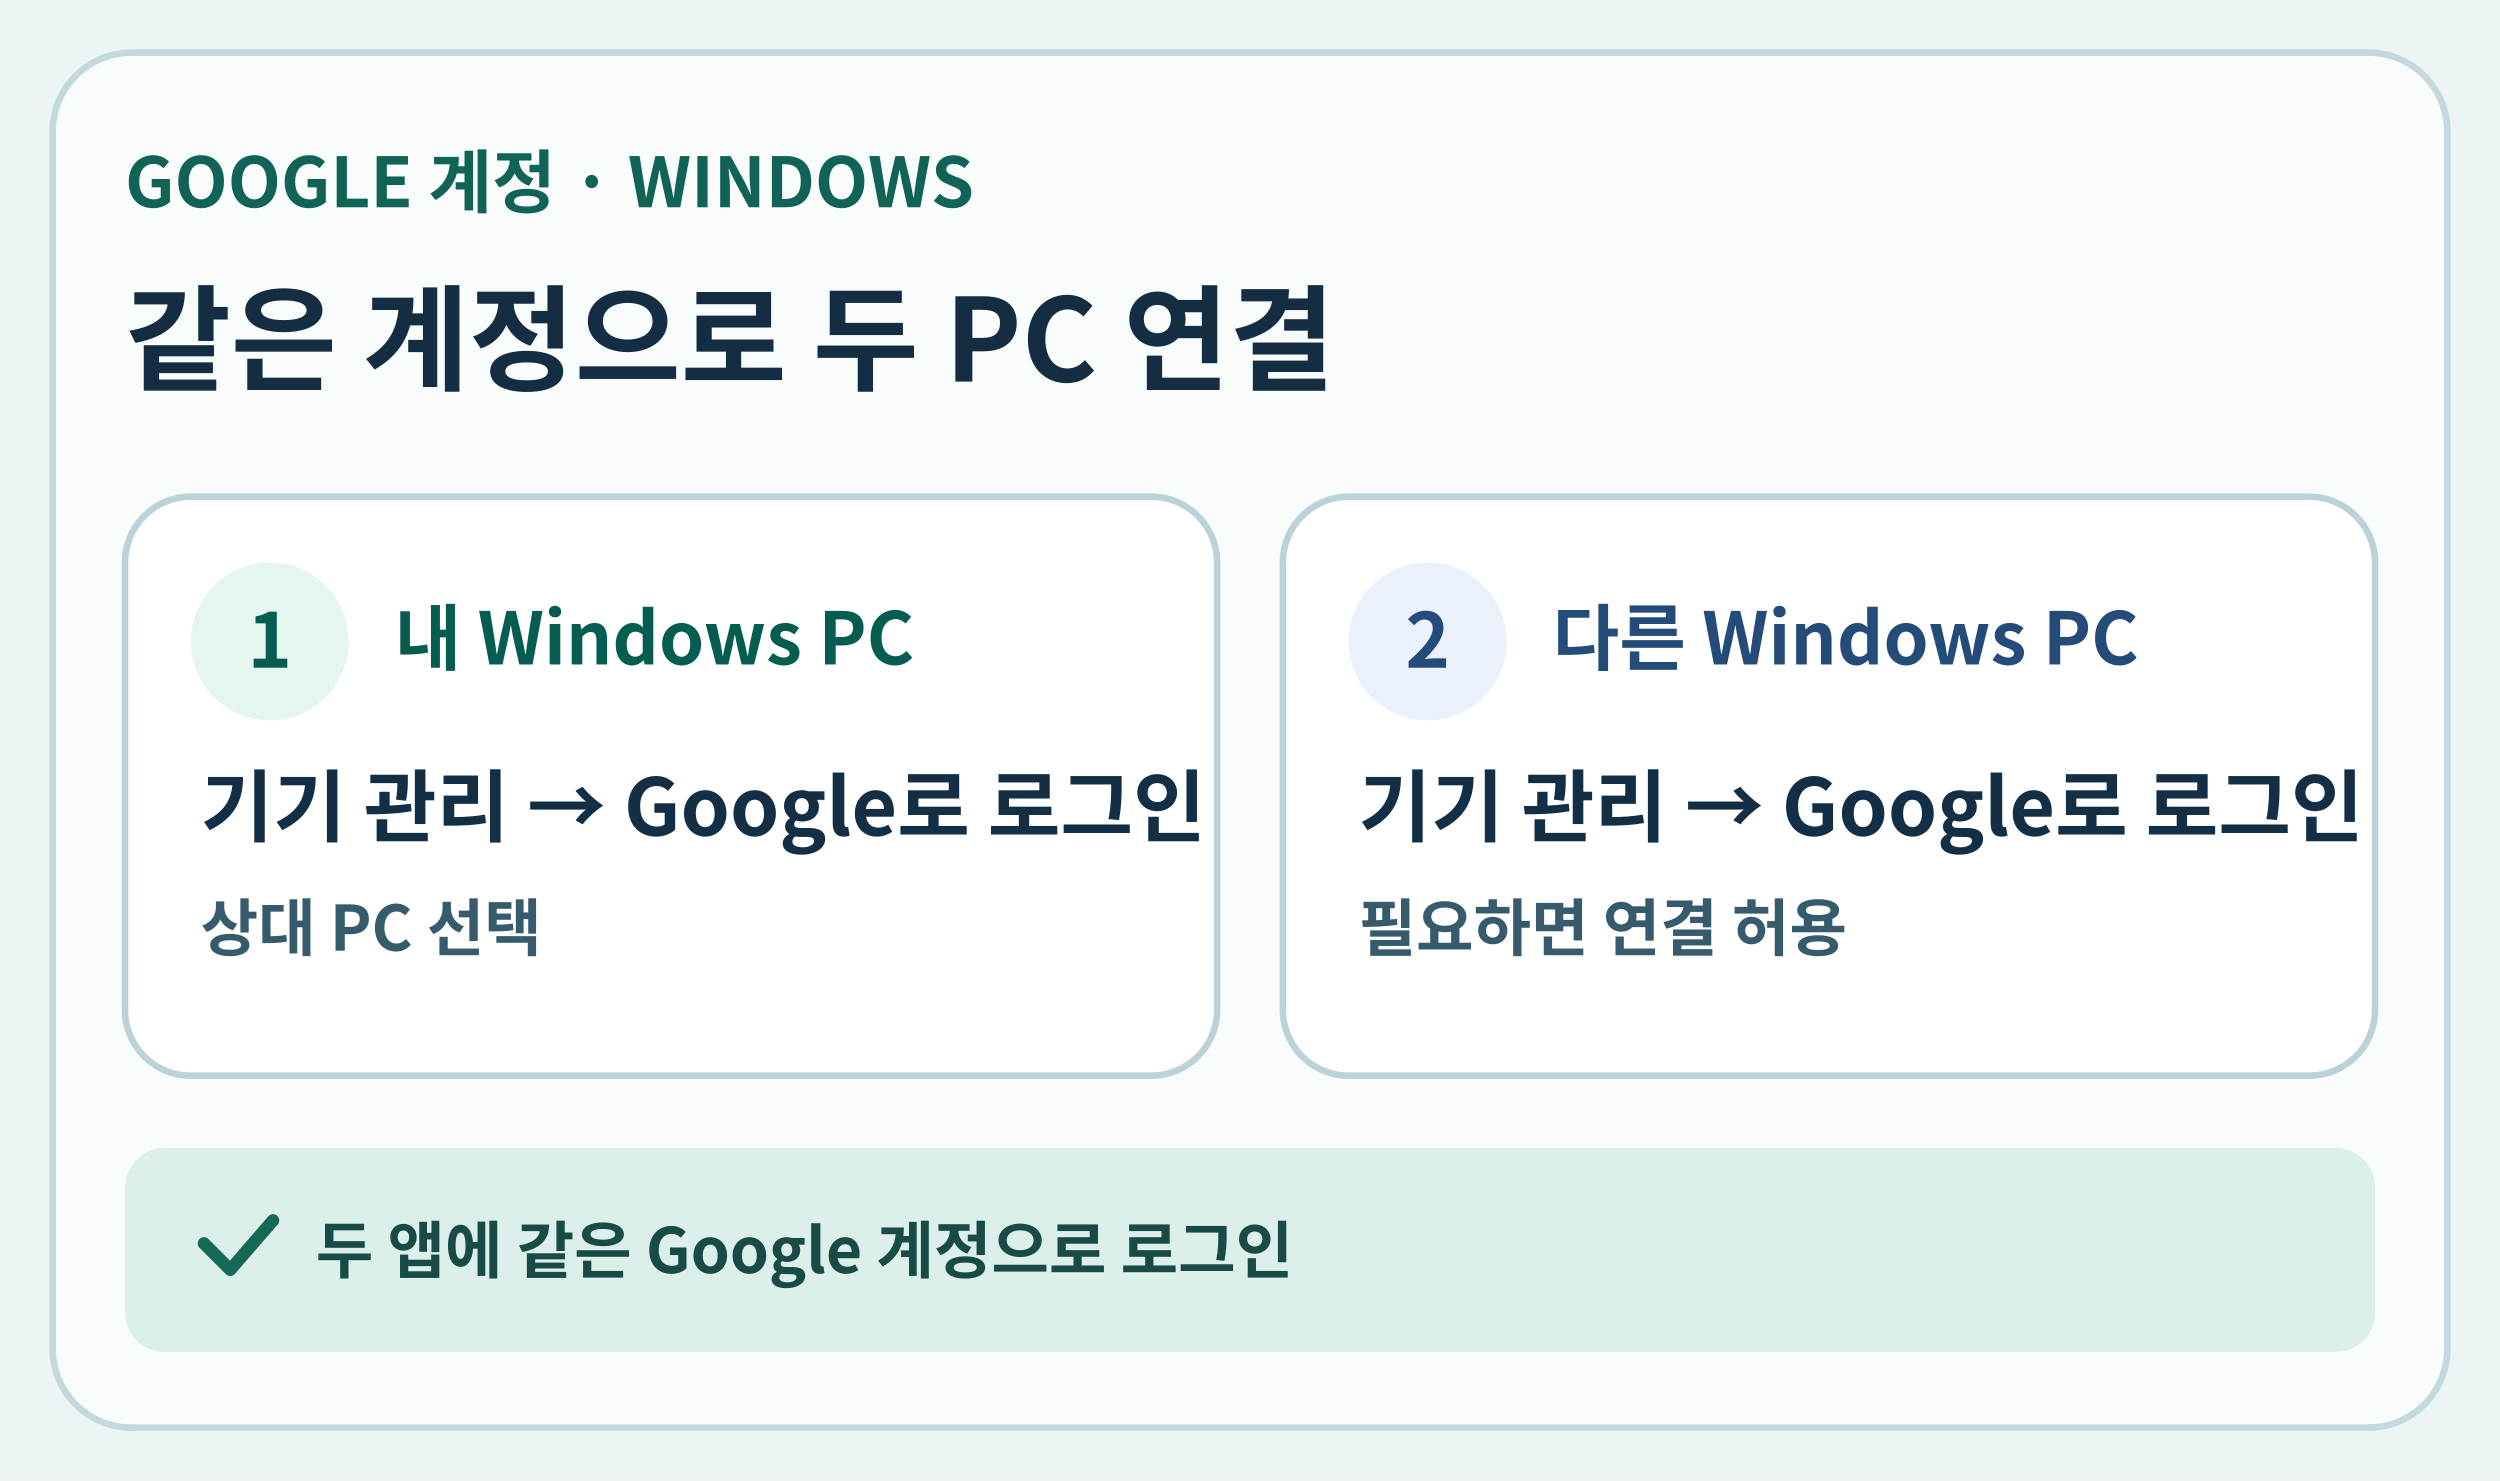
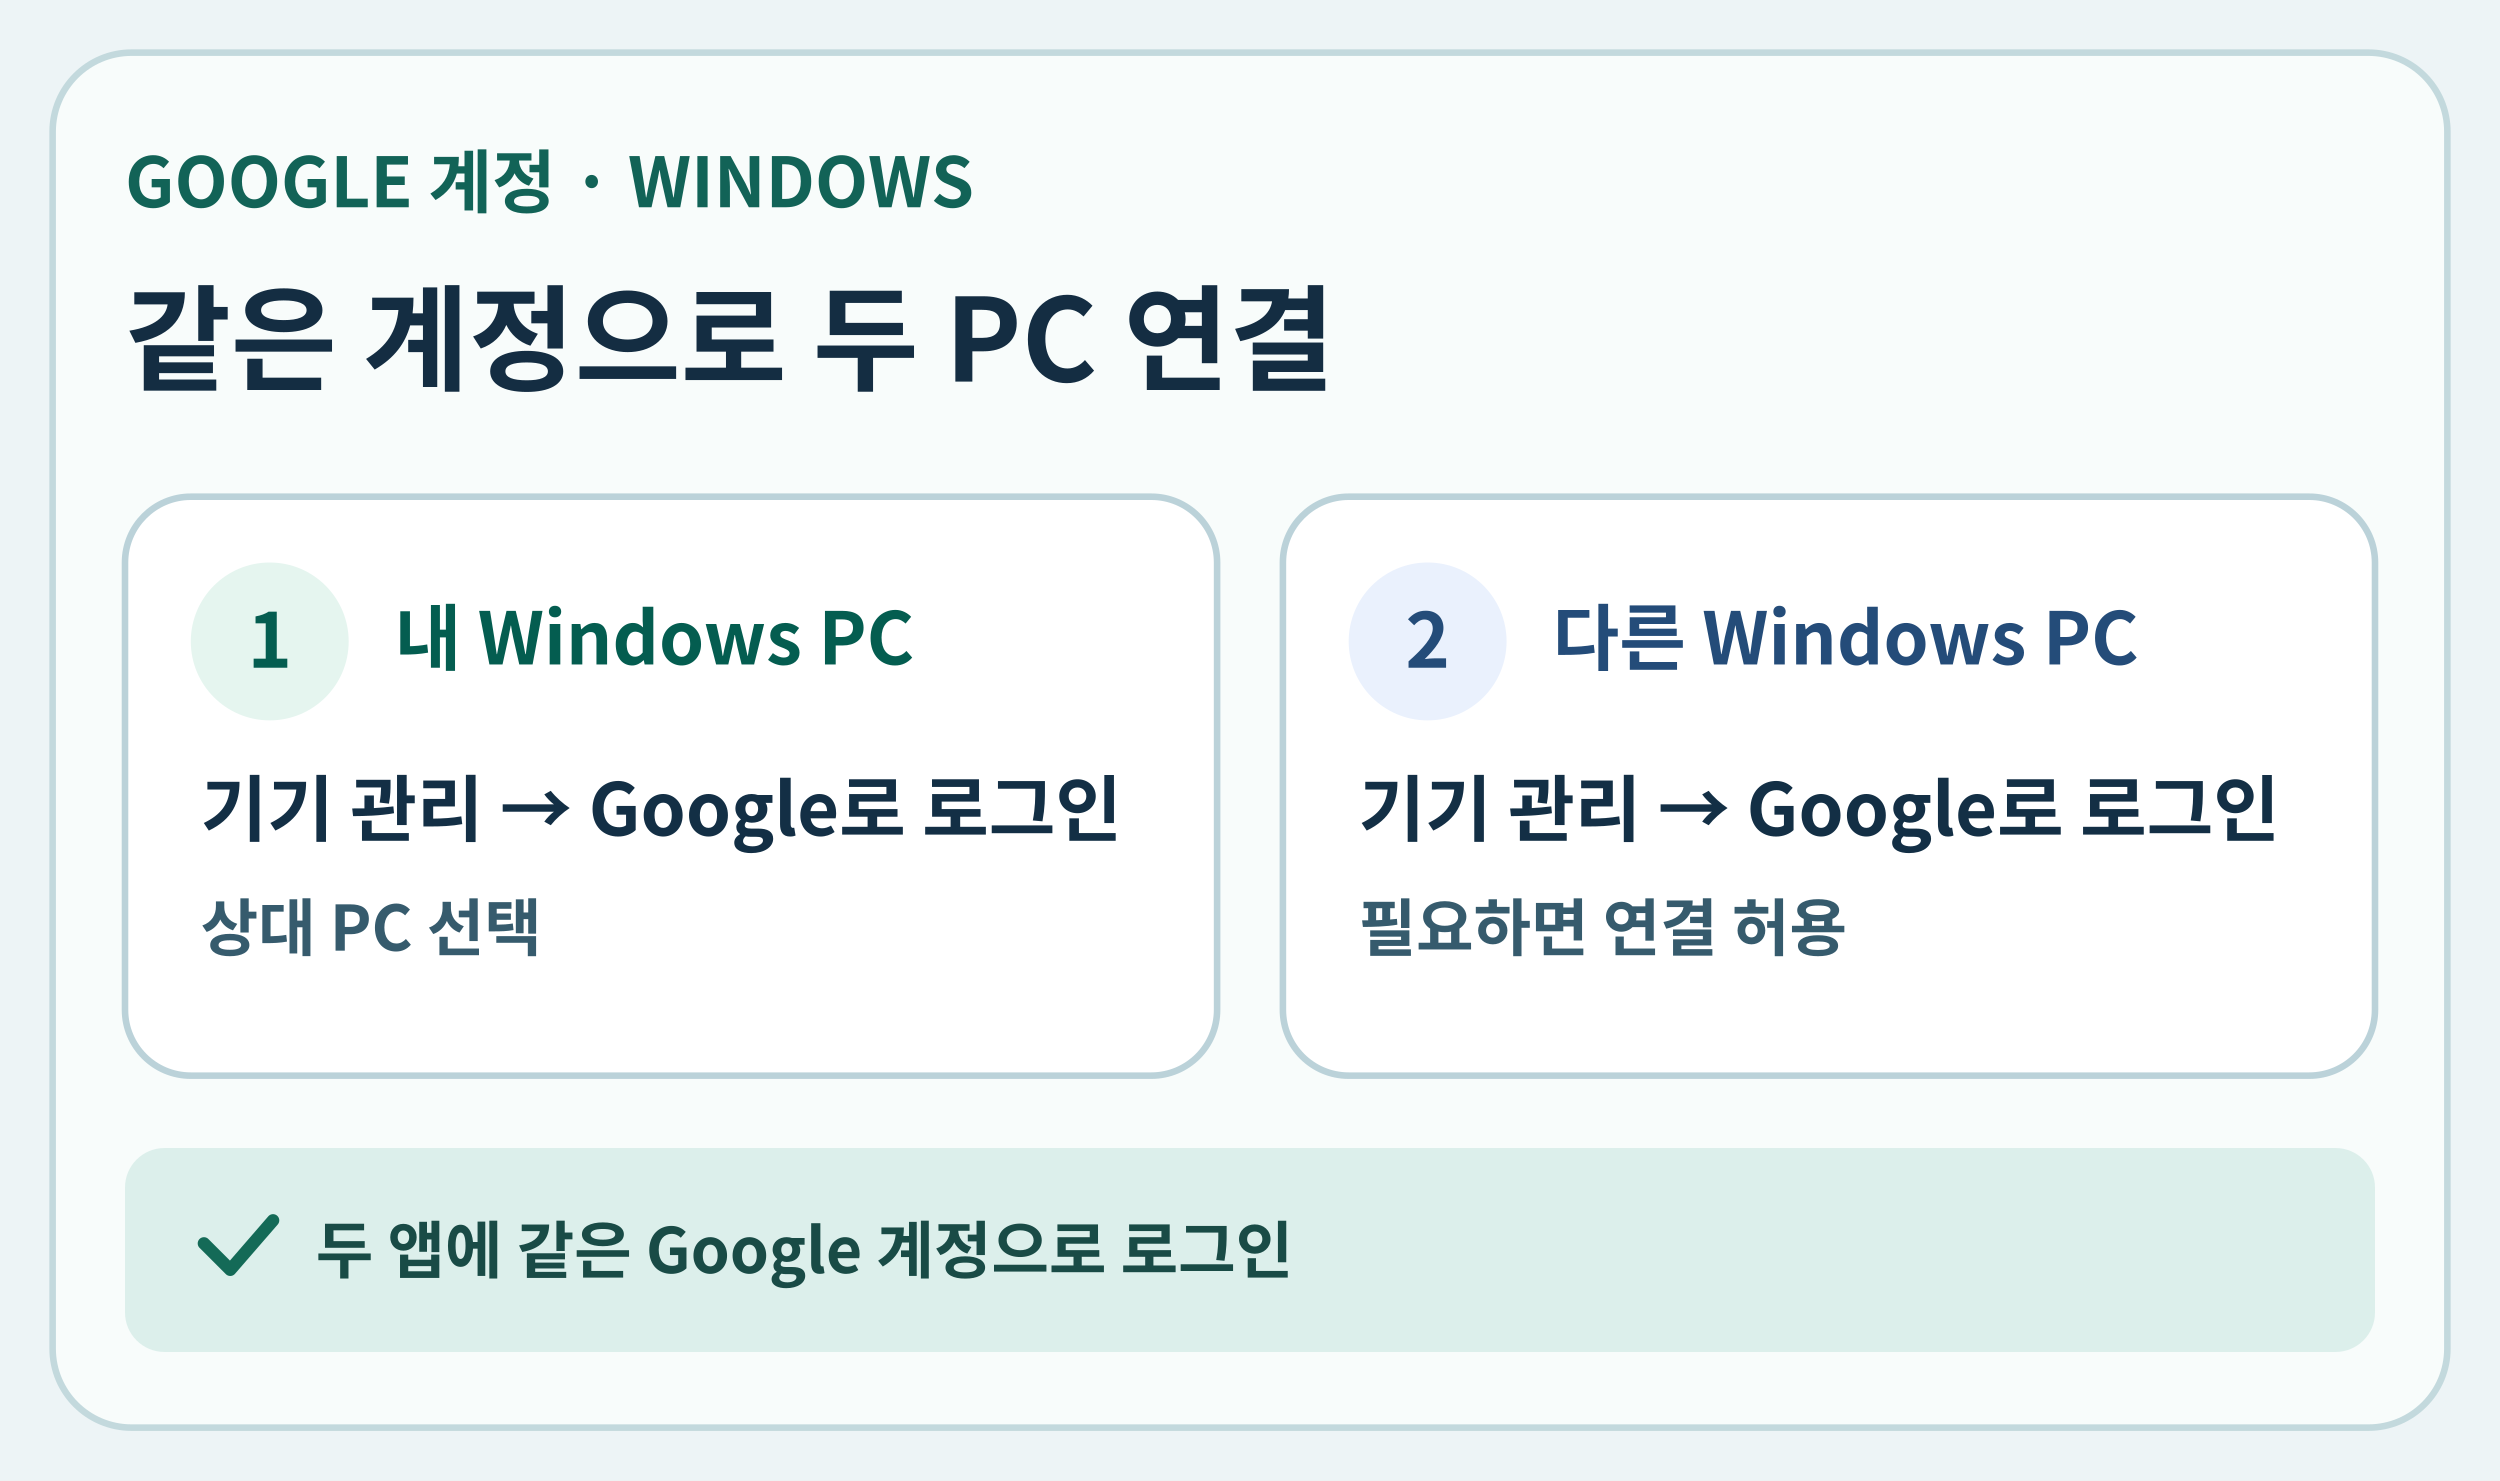
<svg xmlns="http://www.w3.org/2000/svg" width="760" height="450" viewBox="0 0 760 450" lang="ko">
  <rect width="760" height="450" fill="#edf4f6" />
  <rect x="16" y="16" width="728" height="418" rx="24" fill="#f8fcfb" stroke="#c3d9dd" stroke-width="2" />
  <g font-family="system-ui, Malgun Gothic, Apple SD Gothic Neo, Noto Sans CJK KR, sans-serif">
    <text x="38" y="63" fill="#126357" font-size="21" font-weight="840" text-anchor="start">GOOGLE 계정 · WINDOWS</text>
    <text x="38" y="116" fill="#142d42" font-size="35" font-weight="850" text-anchor="start">같은 계정으로 두 PC 연결</text>
    <rect x="38" y="151" width="332" height="176" rx="20" fill="#fff" stroke="#bbd2d9" stroke-width="2" />
    <circle cx="82" cy="195" r="24" fill="#e5f5ef" />
    <text x="82" y="203" fill="#045d50" font-size="23" font-weight="850" text-anchor="middle">1</text>
    <text x="120" y="202" fill="#045d50" font-size="22" font-weight="830" text-anchor="start">내 Windows PC</text>
-     <text x="61" y="254" fill="#132f45" font-size="24" font-weight="830" text-anchor="start">기기 관리 → Google로 로그인</text>
+     <text x="61" y="254" fill="#132f45" font-size="22" font-weight="830" text-anchor="start">기기 관리 → Google로 로그인</text>
    <text x="61" y="289" fill="#365b6d" font-size="19" font-weight="630" text-anchor="start">상대 PC 선택</text>
    <rect x="390" y="151" width="332" height="176" rx="20" fill="#fff" stroke="#bbd2d9" stroke-width="2" />
    <circle cx="434" cy="195" r="24" fill="#eaf1fd" />
    <text x="434" y="203" fill="#244c79" font-size="23" font-weight="850" text-anchor="middle">2</text>
    <text x="472" y="202" fill="#244c79" font-size="22" font-weight="830" text-anchor="start">다른 Windows PC</text>
-     <text x="413" y="254" fill="#132f45" font-size="24" font-weight="830" text-anchor="start">기기 관리 → Google로 로그인</text>
+     <text x="413" y="254" fill="#132f45" font-size="22" font-weight="830" text-anchor="start">기기 관리 → Google로 로그인</text>
    <text x="413" y="289" fill="#365b6d" font-size="19" font-weight="630" text-anchor="start">필요하면 연결 허용</text>
    <rect x="38" y="349" width="684" height="62" rx="12" fill="#dcefeb" />
    <path d="M62 378l8 8 13-15" fill="none" stroke="#146a57" stroke-width="3.8" stroke-linecap="round" stroke-linejoin="round" />
    <text x="96" y="387" fill="#194b46" font-size="19" font-weight="700" text-anchor="start">두 앱에 같은 Google 계정으로 로그인</text>
  </g>
</svg>
